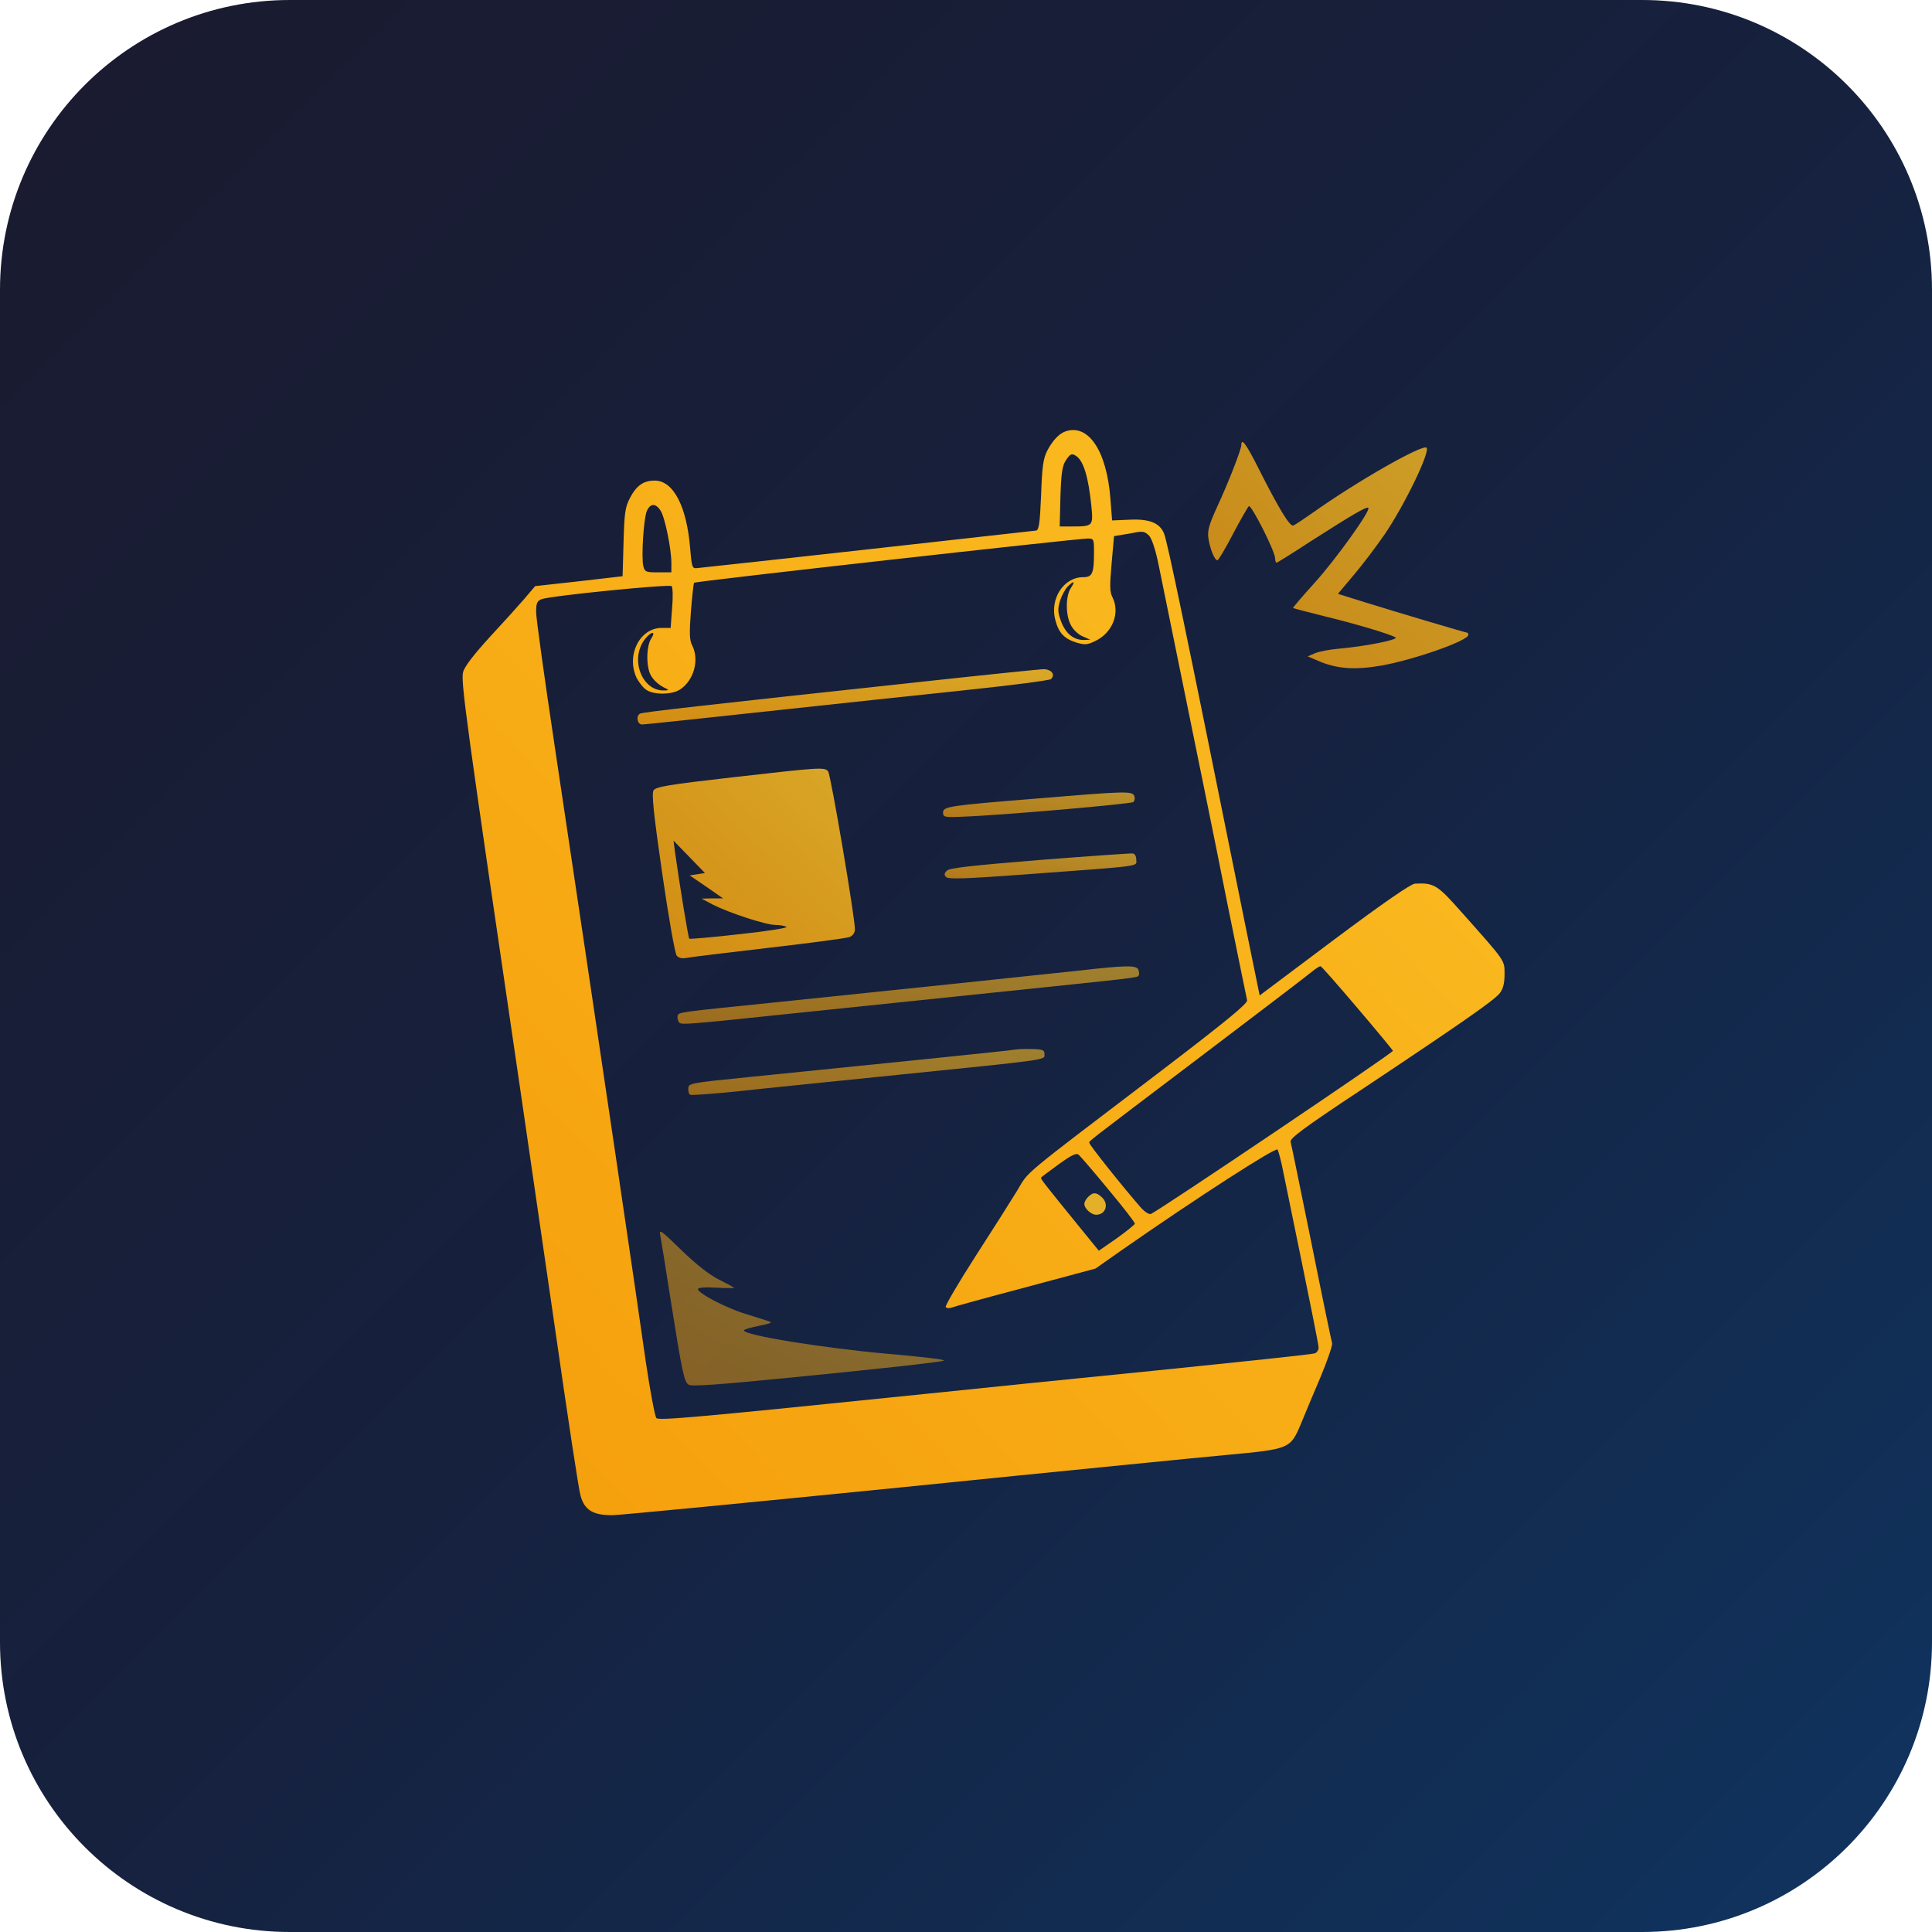
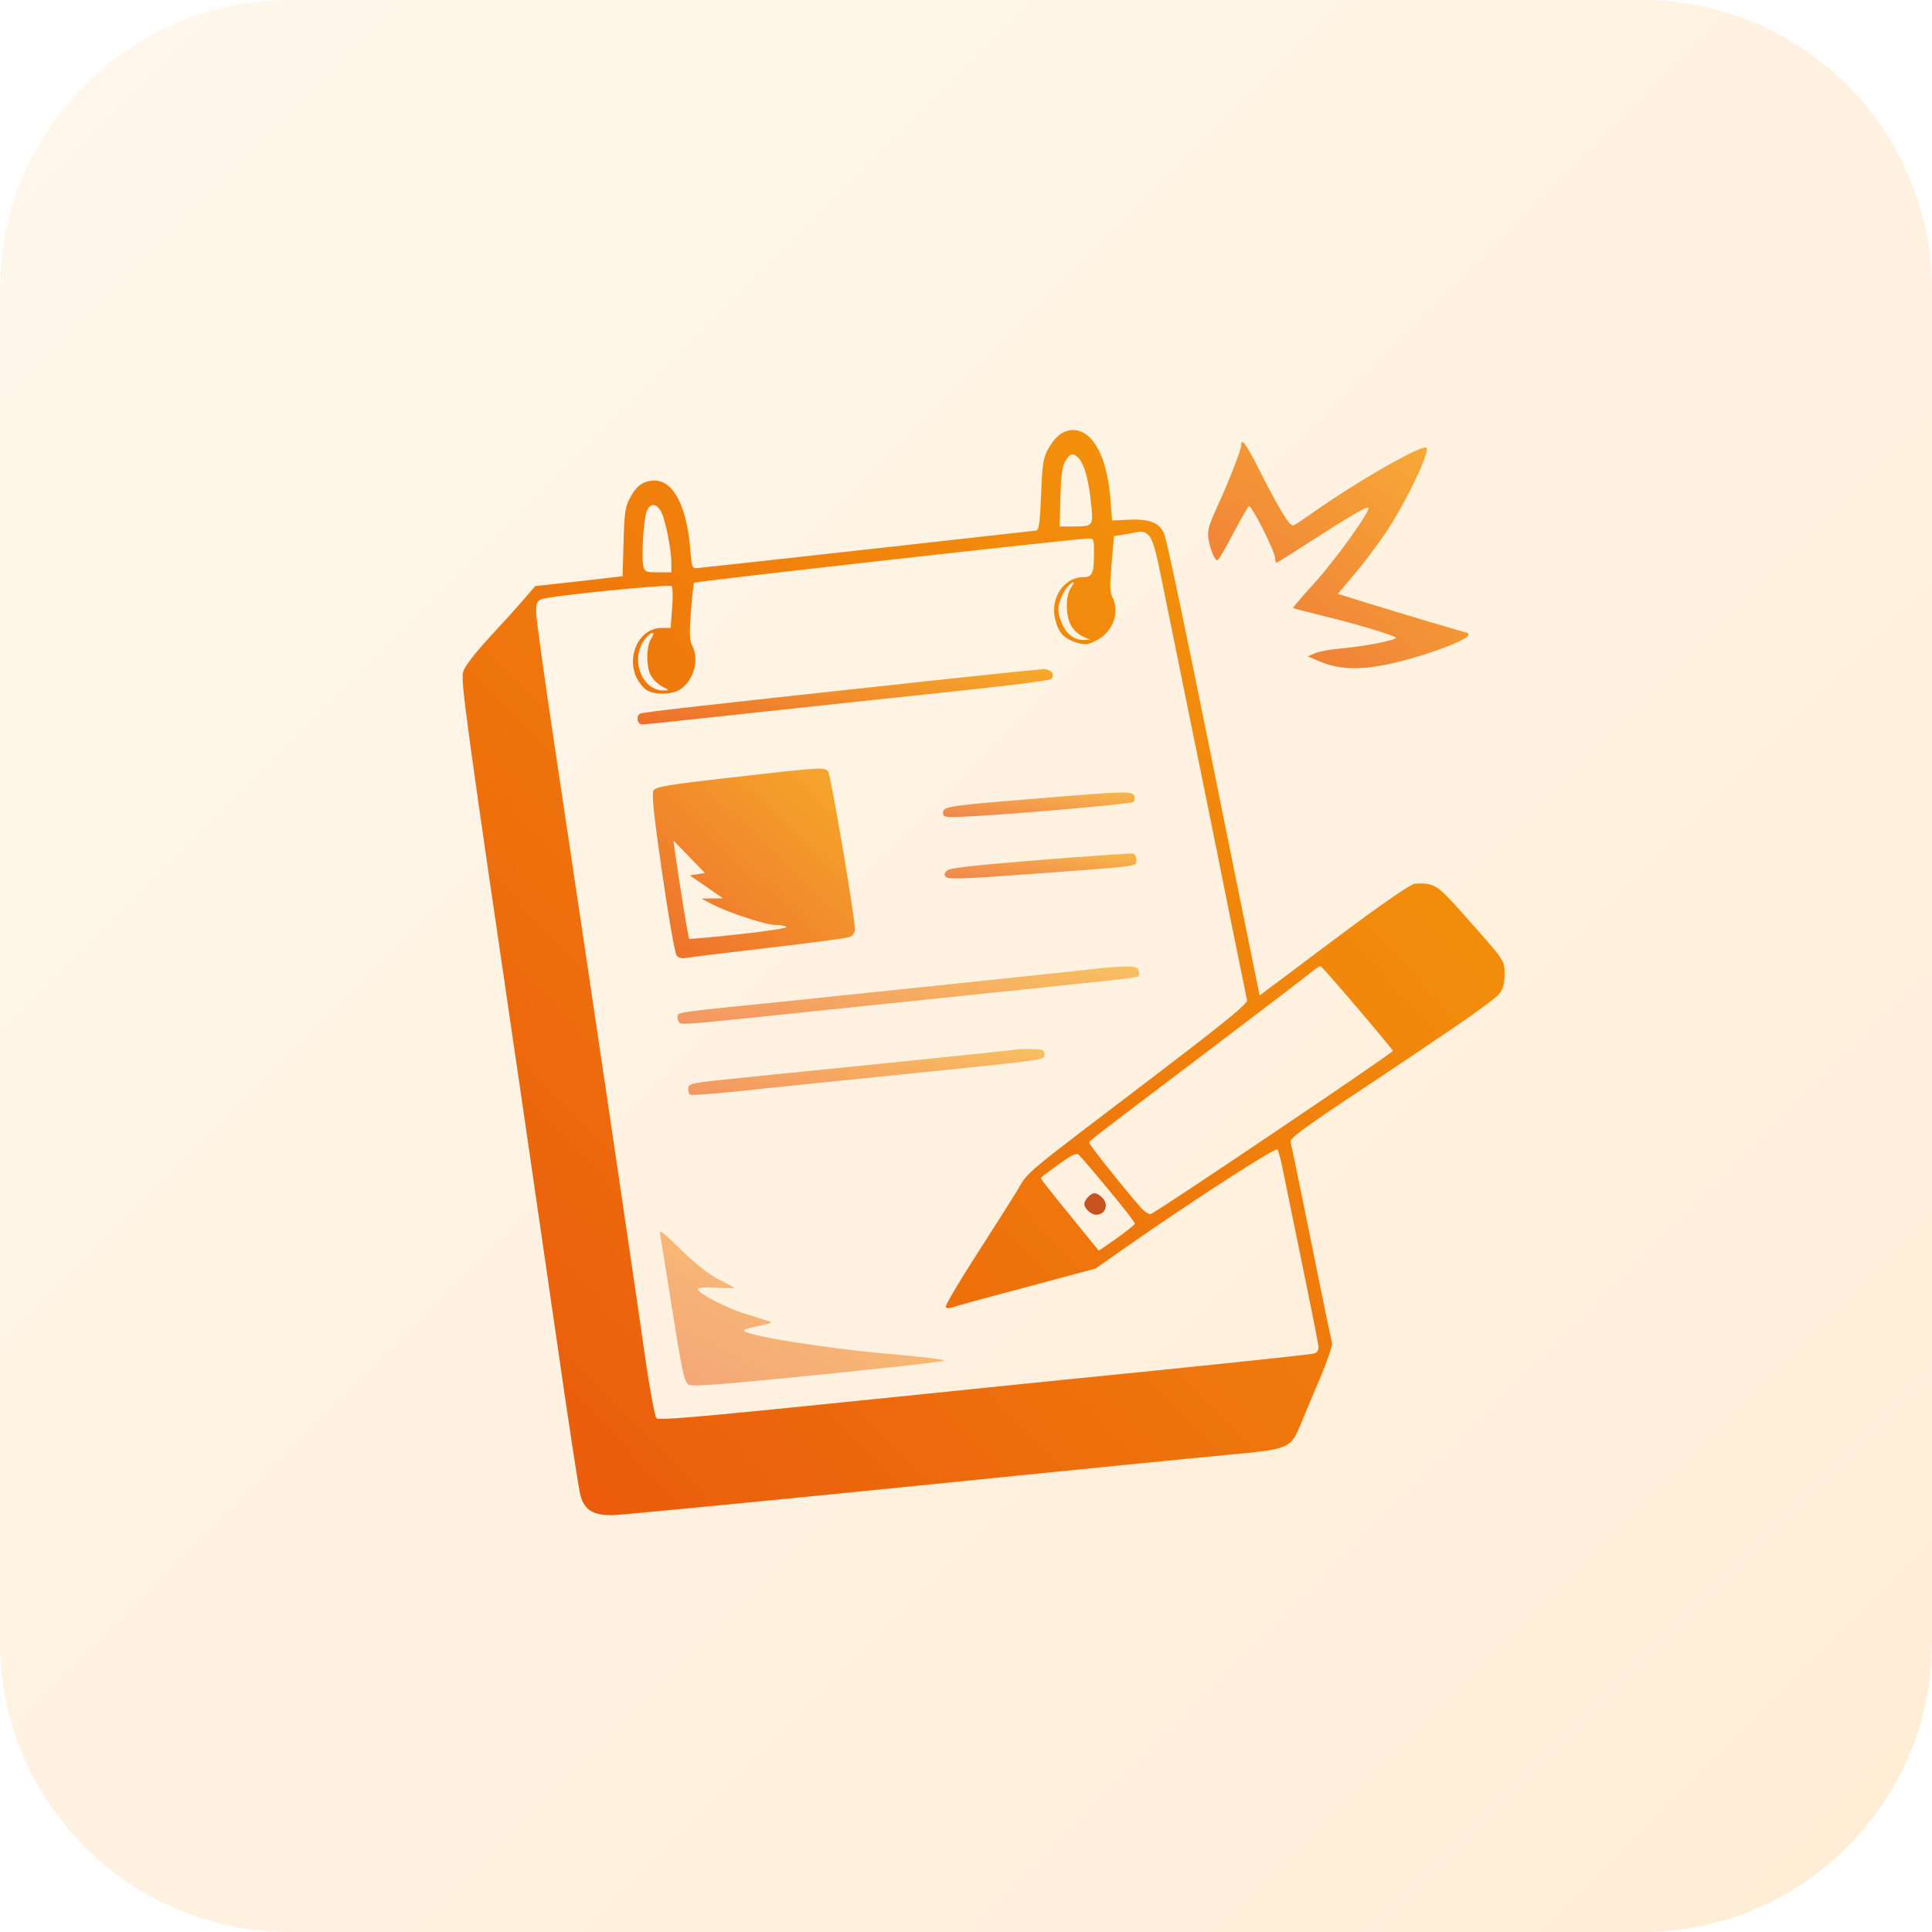
<svg xmlns="http://www.w3.org/2000/svg" width="800" height="800" viewBox="0 0 800 800">
  <defs>
    <linearGradient id="bg" x1="0" y1="0" x2="1" y2="1">
-       <stop offset="0%" stop-color="#1a1a2e" />
-       <stop offset="50%" stop-color="#16213e" />
-       <stop offset="100%" stop-color="#0f3460" />
+       <stop offset="0%" stop-color="#fff7ed" />
+       <stop offset="100%" stop-color="#ffedd5" />
    </linearGradient>
    <linearGradient id="shape" x1="0" y1="0" x2="1" y2="1">
-       <stop offset="0%" stop-color="#f59e0b" />
-       <stop offset="100%" stop-color="#fbbf24" />
+       <stop offset="0%" stop-color="#ea580c" />
+       <stop offset="100%" stop-color="#f59e0b" />
    </linearGradient>
  </defs>
  <rect width="800" height="800" rx="120" fill="url(#bg)" />
  <g transform="translate(0,800) scale(0.1,-0.1)" stroke="none">
    <path fill="url(#shape)" d="M4410 6213 c-26 -10 -51 -37 -73 -78 -17 -33 -22 -65 -26 -185 -5 -118 -9 -145 -21 -147 -13 -2 -1335 -149 -1400 -155 -24 -3 -25 -1 -32 79 -14 177 -70 283 -147 283 -47 0 -76 -21 -103 -73 -19 -36 -23 -62 -26 -183 l-4 -140 -181 -21 -181 -20 -46 -54 c-25 -29 -89 -100 -143 -158 -63 -69 -101 -118 -109 -142 -11 -38 7 -171 242 -1769 27 -184 90 -621 141 -970 50 -349 96 -653 103 -674 17 -60 53 -81 134 -80 37 1 582 54 1212 117 630 64 1226 123 1325 132 268 25 268 25 313 132 13 32 48 116 78 186 30 71 52 136 50 145 -3 10 -42 197 -86 417 -45 220 -83 408 -86 417 -4 14 58 60 283 209 427 284 560 377 583 406 14 18 20 41 20 79 0 59 6 50 -179 258 -99 112 -113 121 -192 117 -17 -1 -129 -78 -335 -232 l-308 -231 -58 284 c-257 1275 -323 1590 -338 1629 -18 44 -61 61 -143 57 l-72 -3 -7 89 c-15 200 -92 314 -188 279z m46 -101 c31 -20 51 -89 63 -206 8 -85 8 -86 -83 -86 l-48 0 3 123 c3 97 8 129 22 150 18 28 25 31 43 19z m-1721 -226 c18 -26 45 -159 45 -217 l0 -39 -55 0 c-50 0 -55 2 -61 25 -9 36 1 196 14 228 14 33 36 35 57 3z m2023 -104 c11 -11 27 -58 40 -123 165 -810 225 -1102 287 -1414 41 -203 77 -378 79 -387 3 -13 -87 -87 -357 -293 -590 -449 -545 -411 -595 -495 -25 -41 -103 -164 -174 -274 -70 -109 -125 -203 -122 -208 3 -5 13 -6 23 -3 9 4 147 42 306 84 l291 78 114 80 c307 214 633 424 640 413 4 -7 15 -47 23 -89 122 -594 147 -718 147 -732 0 -9 -7 -20 -16 -23 -9 -4 -305 -35 -658 -71 -352 -35 -774 -78 -936 -95 -965 -99 -1121 -113 -1132 -102 -6 6 -26 112 -44 234 -32 223 -48 333 -124 848 -63 427 -173 1166 -255 1713 -41 273 -75 517 -75 542 0 38 4 47 23 54 35 14 529 63 538 54 5 -5 6 -46 2 -91 l-6 -82 -37 0 c-91 0 -148 -113 -104 -207 10 -19 28 -42 41 -50 31 -21 106 -20 139 2 57 37 81 123 50 183 -11 21 -12 51 -5 141 5 63 11 116 13 118 5 6 1587 183 1629 183 26 0 27 -1 27 -57 0 -88 -7 -103 -45 -103 -81 0 -139 -90 -115 -178 14 -53 37 -77 88 -93 35 -10 45 -9 78 7 72 35 103 117 70 182 -11 22 -11 48 -3 139 l10 113 36 6 c20 3 43 7 51 9 32 6 41 4 58 -13z m-324 -217 c-22 -33 -22 -112 0 -153 9 -19 32 -40 49 -47 l32 -14 -28 -1 c-41 0 -74 26 -93 76 -14 38 -15 51 -5 85 7 22 21 49 32 60 26 26 33 24 13 -6z m-1738 -210 c-18 -28 -21 -100 -6 -141 10 -26 36 -51 70 -66 10 -5 7 -7 -10 -7 -93 -3 -143 132 -79 213 26 33 47 34 25 1z m2924 -1528 c80 -94 146 -174 148 -178 3 -7 -972 -664 -1003 -676 -8 -2 -27 10 -43 29 -71 81 -212 258 -211 265 0 10 -37 -19 474 368 231 175 433 329 448 342 16 13 32 23 35 22 4 0 72 -78 152 -172z m-1030 -753 c61 -73 110 -136 109 -141 0 -4 -34 -31 -74 -60 l-75 -52 -83 102 c-143 176 -160 197 -156 201 2 3 35 27 73 55 54 39 73 48 83 39 7 -6 63 -71 123 -144z" />
    <path fill="url(#shape)" opacity="0.85" d="M3835 5179 c-929 -100 -1175 -128 -1185 -134 -18 -11 -11 -45 9 -45 10 0 245 25 522 55 277 30 652 70 833 89 180 19 333 39 338 44 20 20 0 42 -34 41 -18 -1 -235 -23 -483 -50z" />
    <path fill="url(#shape)" opacity="0.85" d="M3031 4781 c-264 -30 -316 -39 -325 -54 -8 -13 0 -95 36 -343 26 -180 53 -333 60 -341 7 -9 22 -13 37 -10 14 3 168 22 341 42 173 20 325 40 338 45 14 6 22 18 22 32 0 51 -100 641 -111 654 -15 18 -30 17 -398 -25z m-143 -401 l-32 -5 69 -47 69 -48 -45 0 -44 -1 47 -25 c67 -34 219 -84 259 -84 19 0 39 -4 46 -8 7 -4 -80 -18 -193 -30 -113 -13 -208 -21 -210 -19 -4 4 -39 217 -59 359 l-6 47 65 -67 65 -67 -31 -5z" />
    <path fill="url(#shape)" opacity="0.7" d="M4300 4694 c-371 -30 -395 -33 -395 -59 0 -18 6 -20 75 -17 157 5 705 53 713 61 6 6 7 17 4 25 -8 21 -37 20 -397 -10z" />
    <path fill="url(#shape)" opacity="0.7" d="M4305 4439 c-282 -23 -373 -33 -384 -44 -12 -12 -12 -18 -3 -27 9 -9 81 -7 324 11 501 37 463 32 463 61 0 15 -6 25 -15 26 -8 1 -181 -11 -385 -27z" />
    <path fill="url(#shape)" opacity="0.6" d="M4450 3979 c-168 -18 -719 -76 -1244 -130 -393 -40 -394 -40 -400 -54 -2 -6 0 -18 4 -25 9 -15 -10 -17 535 40 154 16 501 52 770 80 606 63 595 61 600 71 3 4 2 14 -1 23 -8 20 -46 20 -264 -5z" />
    <path fill="url(#shape)" opacity="0.6" d="M4205 3654 c-18 -4 -560 -59 -1105 -114 -248 -25 -250 -25 -250 -50 0 -10 3 -21 8 -23 4 -3 88 3 187 13 99 11 405 42 680 70 629 64 600 60 600 85 0 17 -7 20 -50 21 -27 1 -59 0 -70 -2z" />
    <path fill="url(#shape)" opacity="0.5" d="M2734 2885 c3 -16 22 -131 41 -255 51 -322 58 -352 77 -364 13 -8 133 1 455 33 241 24 479 49 528 56 87 11 89 11 45 18 -25 4 -120 14 -213 22 -257 23 -587 76 -587 96 0 4 28 12 63 19 53 11 58 14 37 20 -14 5 -56 18 -95 30 -78 24 -195 85 -195 102 0 6 26 9 75 6 41 -2 75 -2 75 -1 0 2 -28 17 -62 34 -42 21 -95 63 -157 123 -84 82 -93 88 -87 61z" />
-     <path fill="#fbbf24" opacity="0.9" d="M4506 3044 c-9 -8 -16 -22 -16 -29 0 -19 28 -45 49 -45 40 0 54 45 23 73 -23 21 -36 21 -56 1z" />
+     <path fill="#c2410c" opacity="0.9" d="M4506 3044 c-9 -8 -16 -22 -16 -29 0 -19 28 -45 49 -45 40 0 54 45 23 73 -23 21 -36 21 -56 1z" />
    <path fill="url(#shape)" opacity="0.8" d="M5140 6157 c0 -18 -54 -157 -102 -260 -33 -73 -39 -96 -34 -128 7 -44 26 -89 37 -89 4 0 33 48 64 108 31 59 61 111 66 116 9 10 109 -187 109 -216 0 -10 3 -18 6 -18 3 0 67 40 142 89 169 108 231 145 238 138 11 -10 -135 -214 -224 -312 -50 -55 -89 -101 -88 -103 2 -1 59 -16 127 -33 128 -31 270 -73 297 -88 17 -9 -115 -36 -233 -47 -39 -3 -84 -12 -100 -19 l-30 -13 40 -17 c79 -35 154 -40 265 -21 135 24 360 103 360 127 0 5 -2 9 -4 9 -6 0 -289 84 -424 126 l-112 35 69 82 c38 45 94 120 125 165 83 122 189 342 173 358 -16 16 -288 -139 -471 -269 -37 -26 -74 -51 -81 -53 -14 -6 -63 76 -145 239 -50 99 -70 126 -70 94z" />
  </g>
</svg>
